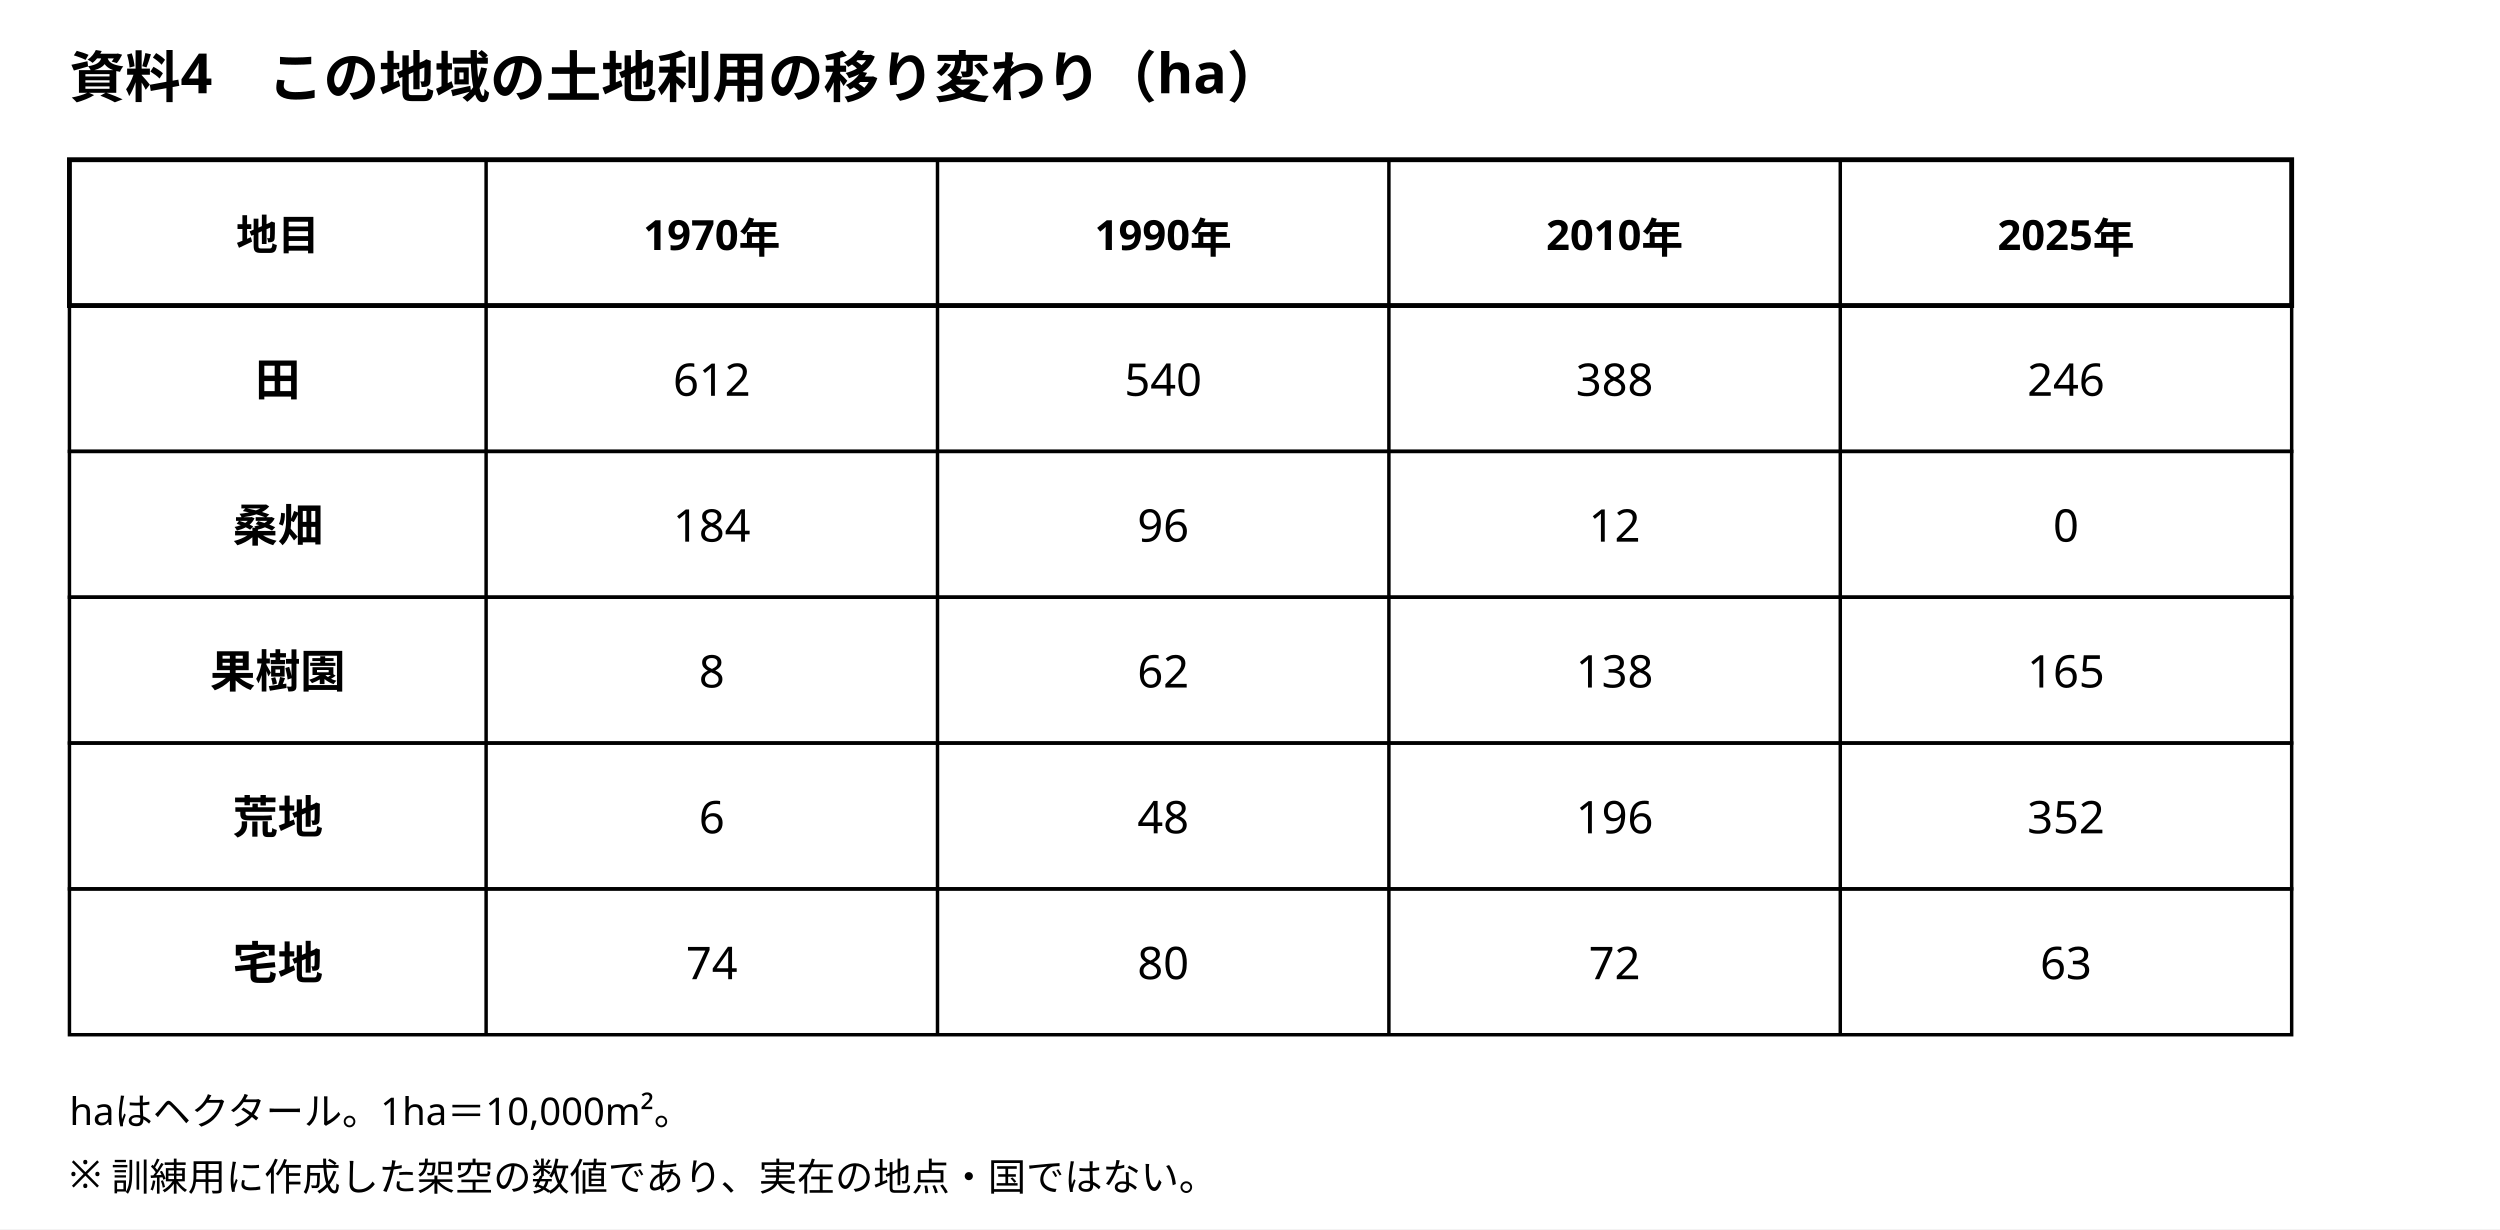
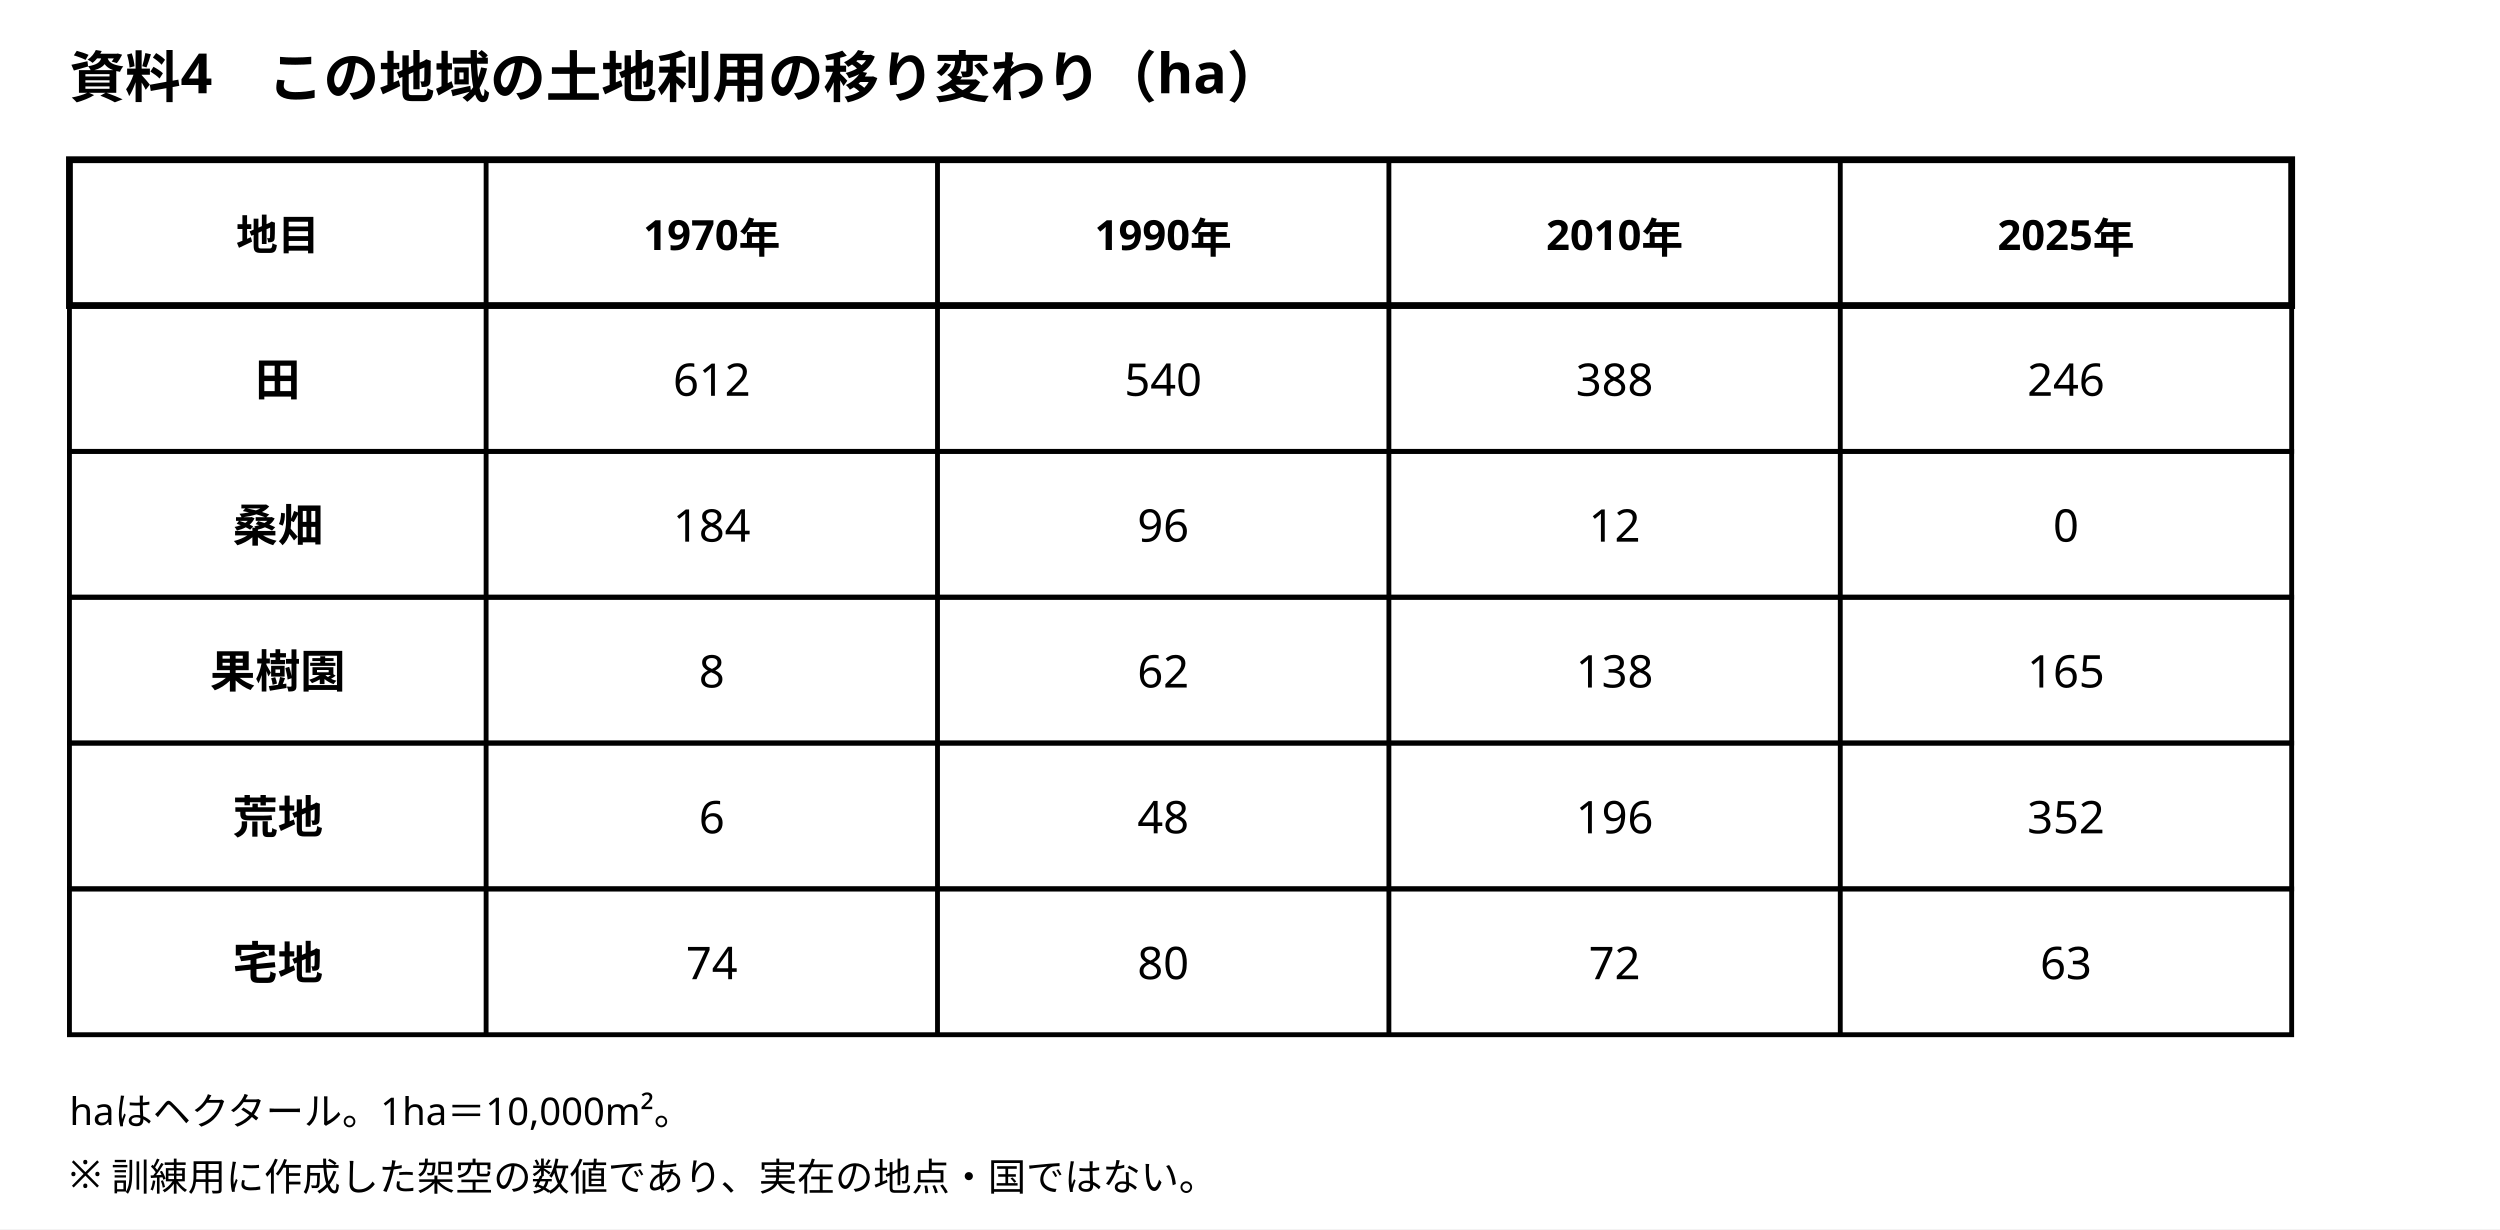
<svg xmlns="http://www.w3.org/2000/svg" viewBox="0 0 720 354" width="720" height="354" role="img" aria-label="土地利用の移り変わり">
  <defs>
    <pattern id="pDiag" width="8" height="8" patternUnits="userSpaceOnUse">
      <rect width="8" height="8" fill="#fff" />
-       <path d="M0 8 L8 0" stroke="#000" stroke-width="1.4" />
+       <path d="M0 8 L8 0" stroke="#000" stroke-width="1.96" />
    </pattern>
    <pattern id="pDiag2" width="8" height="8" patternUnits="userSpaceOnUse">
      <rect width="8" height="8" fill="#fff" />
-       <path d="M0 0 L8 8" stroke="#000" stroke-width="1.4" />
+       <path d="M0 0 L8 8" stroke="#000" stroke-width="1.96" />
    </pattern>
    <pattern id="pDot" width="8" height="8" patternUnits="userSpaceOnUse">
      <rect width="8" height="8" fill="#fff" />
      <circle cx="2" cy="2" r="1.3" fill="#000" />
      <circle cx="6" cy="6" r="1.3" fill="#000" />
    </pattern>
    <pattern id="pDotFine" width="5" height="5" patternUnits="userSpaceOnUse">
      <rect width="5" height="5" fill="#fff" />
      <circle cx="1.4" cy="1.4" r="0.9" fill="#000" />
    </pattern>
    <pattern id="pGrid" width="8" height="8" patternUnits="userSpaceOnUse">
      <rect width="8" height="8" fill="#fff" />
-       <path d="M0 4 H8 M4 0 V8" stroke="#000" stroke-width="0.9" />
+       <path d="M0 4 H8 M4 0 V8" stroke="#000" stroke-width="1.26" />
    </pattern>
    <pattern id="pWave" width="10" height="8" patternUnits="userSpaceOnUse">
      <rect width="10" height="8" fill="#fff" />
-       <path d="M0 5 q2.5 -3 5 0 t5 0" stroke="#000" stroke-width="0.9" fill="none" />
+       <path d="M0 5 q2.5 -3 5 0 t5 0" stroke="#000" stroke-width="1.26" fill="none" />
    </pattern>
  </defs>
  <rect width="720" height="354" fill="#fff" />
  <text x="20" y="28" font-size="16" text-anchor="start" font-weight="bold" font-family="'Hiragino Sans','Hiragino Kaku Gothic ProN','Yu Gothic','Meiryo',sans-serif" fill="#000">資料4　この地域の土地利用の移り変わり（ha）</text>
-   <rect x="20" y="46" width="640" height="42" fill="none" stroke="#000" stroke-width="1.4" />
+   <rect x="20" y="46" width="640" height="42" fill="none" stroke="#000" stroke-width="1.96" />
  <text x="80" y="72" font-size="12" text-anchor="middle" font-weight="bold" font-family="'Hiragino Sans','Hiragino Kaku Gothic ProN','Yu Gothic','Meiryo',sans-serif" fill="#000">地目</text>
  <text x="205" y="72" font-size="12" text-anchor="middle" font-weight="bold" font-family="'Hiragino Sans','Hiragino Kaku Gothic ProN','Yu Gothic','Meiryo',sans-serif" fill="#000">1970年</text>
  <text x="335" y="72" font-size="12" text-anchor="middle" font-weight="bold" font-family="'Hiragino Sans','Hiragino Kaku Gothic ProN','Yu Gothic','Meiryo',sans-serif" fill="#000">1990年</text>
  <text x="465" y="72" font-size="12" text-anchor="middle" font-weight="bold" font-family="'Hiragino Sans','Hiragino Kaku Gothic ProN','Yu Gothic','Meiryo',sans-serif" fill="#000">2010年</text>
  <text x="595" y="72" font-size="12" text-anchor="middle" font-weight="bold" font-family="'Hiragino Sans','Hiragino Kaku Gothic ProN','Yu Gothic','Meiryo',sans-serif" fill="#000">2025年</text>
-   <rect x="20" y="88" width="640" height="42" fill="none" stroke="#000" stroke-width="1" />
+   <rect x="20" y="88" width="640" height="42" fill="none" stroke="#000" stroke-width="1.4" />
  <text x="80" y="114" font-size="13" text-anchor="middle" font-weight="bold" font-family="'Hiragino Sans','Hiragino Kaku Gothic ProN','Yu Gothic','Meiryo',sans-serif" fill="#000">田</text>
  <text x="205" y="114" font-size="13" text-anchor="middle" font-weight="normal" font-family="'Hiragino Sans','Hiragino Kaku Gothic ProN','Yu Gothic','Meiryo',sans-serif" fill="#000">612</text>
  <text x="335" y="114" font-size="13" text-anchor="middle" font-weight="normal" font-family="'Hiragino Sans','Hiragino Kaku Gothic ProN','Yu Gothic','Meiryo',sans-serif" fill="#000">540</text>
  <text x="465" y="114" font-size="13" text-anchor="middle" font-weight="normal" font-family="'Hiragino Sans','Hiragino Kaku Gothic ProN','Yu Gothic','Meiryo',sans-serif" fill="#000">388</text>
  <text x="595" y="114" font-size="13" text-anchor="middle" font-weight="normal" font-family="'Hiragino Sans','Hiragino Kaku Gothic ProN','Yu Gothic','Meiryo',sans-serif" fill="#000">246</text>
-   <rect x="20" y="130" width="640" height="42" fill="none" stroke="#000" stroke-width="1" />
+   <rect x="20" y="130" width="640" height="42" fill="none" stroke="#000" stroke-width="1.4" />
  <text x="80" y="156" font-size="13" text-anchor="middle" font-weight="bold" font-family="'Hiragino Sans','Hiragino Kaku Gothic ProN','Yu Gothic','Meiryo',sans-serif" fill="#000">桑畑</text>
  <text x="205" y="156" font-size="13" text-anchor="middle" font-weight="normal" font-family="'Hiragino Sans','Hiragino Kaku Gothic ProN','Yu Gothic','Meiryo',sans-serif" fill="#000">184</text>
  <text x="335" y="156" font-size="13" text-anchor="middle" font-weight="normal" font-family="'Hiragino Sans','Hiragino Kaku Gothic ProN','Yu Gothic','Meiryo',sans-serif" fill="#000">96</text>
  <text x="465" y="156" font-size="13" text-anchor="middle" font-weight="normal" font-family="'Hiragino Sans','Hiragino Kaku Gothic ProN','Yu Gothic','Meiryo',sans-serif" fill="#000">12</text>
  <text x="595" y="156" font-size="13" text-anchor="middle" font-weight="normal" font-family="'Hiragino Sans','Hiragino Kaku Gothic ProN','Yu Gothic','Meiryo',sans-serif" fill="#000">0</text>
-   <rect x="20" y="172" width="640" height="42" fill="none" stroke="#000" stroke-width="1" />
+   <rect x="20" y="172" width="640" height="42" fill="none" stroke="#000" stroke-width="1.4" />
  <text x="80" y="198" font-size="13" text-anchor="middle" font-weight="bold" font-family="'Hiragino Sans','Hiragino Kaku Gothic ProN','Yu Gothic','Meiryo',sans-serif" fill="#000">果樹園</text>
  <text x="205" y="198" font-size="13" text-anchor="middle" font-weight="normal" font-family="'Hiragino Sans','Hiragino Kaku Gothic ProN','Yu Gothic','Meiryo',sans-serif" fill="#000">8</text>
  <text x="335" y="198" font-size="13" text-anchor="middle" font-weight="normal" font-family="'Hiragino Sans','Hiragino Kaku Gothic ProN','Yu Gothic','Meiryo',sans-serif" fill="#000">62</text>
  <text x="465" y="198" font-size="13" text-anchor="middle" font-weight="normal" font-family="'Hiragino Sans','Hiragino Kaku Gothic ProN','Yu Gothic','Meiryo',sans-serif" fill="#000">138</text>
  <text x="595" y="198" font-size="13" text-anchor="middle" font-weight="normal" font-family="'Hiragino Sans','Hiragino Kaku Gothic ProN','Yu Gothic','Meiryo',sans-serif" fill="#000">165</text>
-   <rect x="20" y="214" width="640" height="42" fill="none" stroke="#000" stroke-width="1" />
+   <rect x="20" y="214" width="640" height="42" fill="none" stroke="#000" stroke-width="1.4" />
  <text x="80" y="240" font-size="13" text-anchor="middle" font-weight="bold" font-family="'Hiragino Sans','Hiragino Kaku Gothic ProN','Yu Gothic','Meiryo',sans-serif" fill="#000">荒地</text>
  <text x="205" y="240" font-size="13" text-anchor="middle" font-weight="normal" font-family="'Hiragino Sans','Hiragino Kaku Gothic ProN','Yu Gothic','Meiryo',sans-serif" fill="#000">6</text>
  <text x="335" y="240" font-size="13" text-anchor="middle" font-weight="normal" font-family="'Hiragino Sans','Hiragino Kaku Gothic ProN','Yu Gothic','Meiryo',sans-serif" fill="#000">48</text>
  <text x="465" y="240" font-size="13" text-anchor="middle" font-weight="normal" font-family="'Hiragino Sans','Hiragino Kaku Gothic ProN','Yu Gothic','Meiryo',sans-serif" fill="#000">196</text>
  <text x="595" y="240" font-size="13" text-anchor="middle" font-weight="normal" font-family="'Hiragino Sans','Hiragino Kaku Gothic ProN','Yu Gothic','Meiryo',sans-serif" fill="#000">352</text>
-   <rect x="20" y="256" width="640" height="42" fill="none" stroke="#000" stroke-width="1" />
+   <rect x="20" y="256" width="640" height="42" fill="none" stroke="#000" stroke-width="1.4" />
  <text x="80" y="282" font-size="13" text-anchor="middle" font-weight="bold" font-family="'Hiragino Sans','Hiragino Kaku Gothic ProN','Yu Gothic','Meiryo',sans-serif" fill="#000">宅地</text>
  <text x="205" y="282" font-size="13" text-anchor="middle" font-weight="normal" font-family="'Hiragino Sans','Hiragino Kaku Gothic ProN','Yu Gothic','Meiryo',sans-serif" fill="#000">74</text>
  <text x="335" y="282" font-size="13" text-anchor="middle" font-weight="normal" font-family="'Hiragino Sans','Hiragino Kaku Gothic ProN','Yu Gothic','Meiryo',sans-serif" fill="#000">80</text>
  <text x="465" y="282" font-size="13" text-anchor="middle" font-weight="normal" font-family="'Hiragino Sans','Hiragino Kaku Gothic ProN','Yu Gothic','Meiryo',sans-serif" fill="#000">72</text>
  <text x="595" y="282" font-size="13" text-anchor="middle" font-weight="normal" font-family="'Hiragino Sans','Hiragino Kaku Gothic ProN','Yu Gothic','Meiryo',sans-serif" fill="#000">63</text>
-   <path d="M140 46 L140 298" stroke="#000" stroke-width="1" fill="none" />
-   <path d="M270 46 L270 298" stroke="#000" stroke-width="1" fill="none" />
-   <path d="M400 46 L400 298" stroke="#000" stroke-width="1" fill="none" />
-   <path d="M530 46 L530 298" stroke="#000" stroke-width="1" fill="none" />
+   <path d="M140 46 L140 298" stroke="#000" stroke-width="1.4" fill="none" />
+   <path d="M270 46 L270 298" stroke="#000" stroke-width="1.4" fill="none" />
+   <path d="M400 46 L400 298" stroke="#000" stroke-width="1.4" fill="none" />
+   <path d="M530 46 L530 298" stroke="#000" stroke-width="1.4" fill="none" />
  <text x="20" y="324" font-size="11" text-anchor="start" font-weight="normal" font-family="'Hiragino Sans','Hiragino Kaku Gothic ProN','Yu Gothic','Meiryo',sans-serif" fill="#000">haはヘクタール。1ha＝10,000m²。</text>
  <text x="20" y="342" font-size="11" text-anchor="start" font-weight="normal" font-family="'Hiragino Sans','Hiragino Kaku Gothic ProN','Yu Gothic','Meiryo',sans-serif" fill="#000">※ 訓練用に作成した架空の数値であり、実在の地点・国ではない。</text>
</svg>
